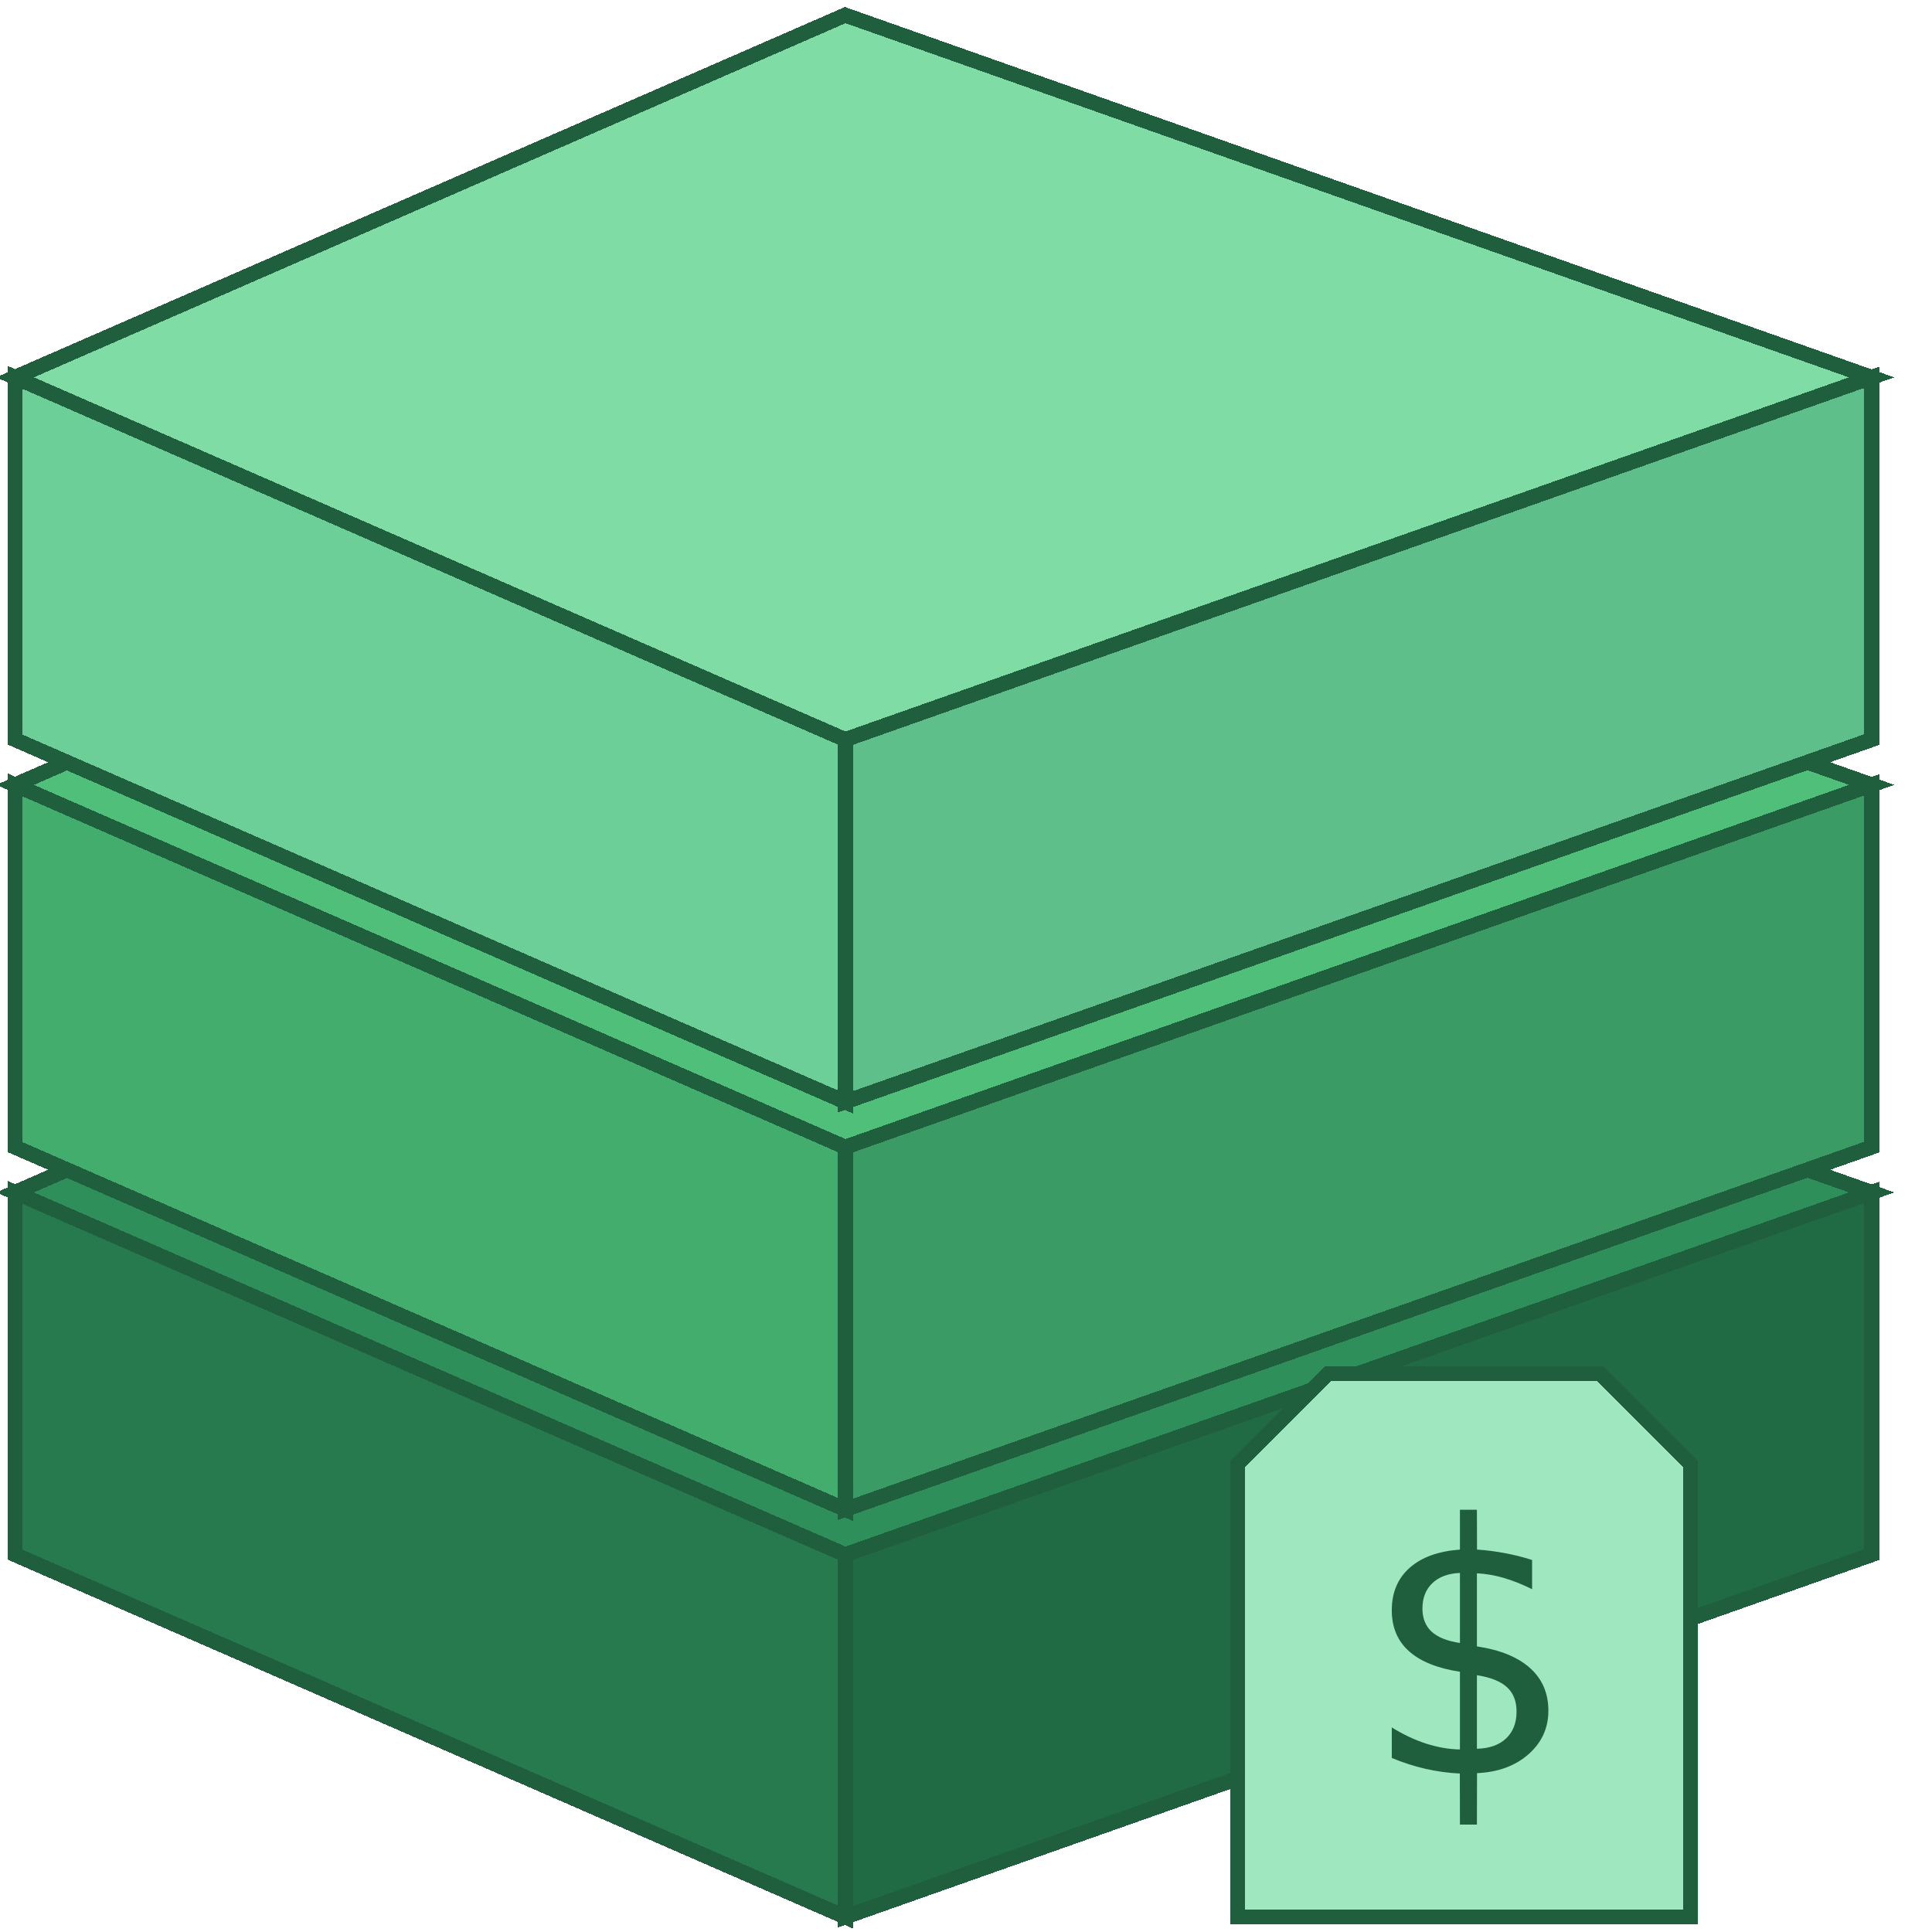
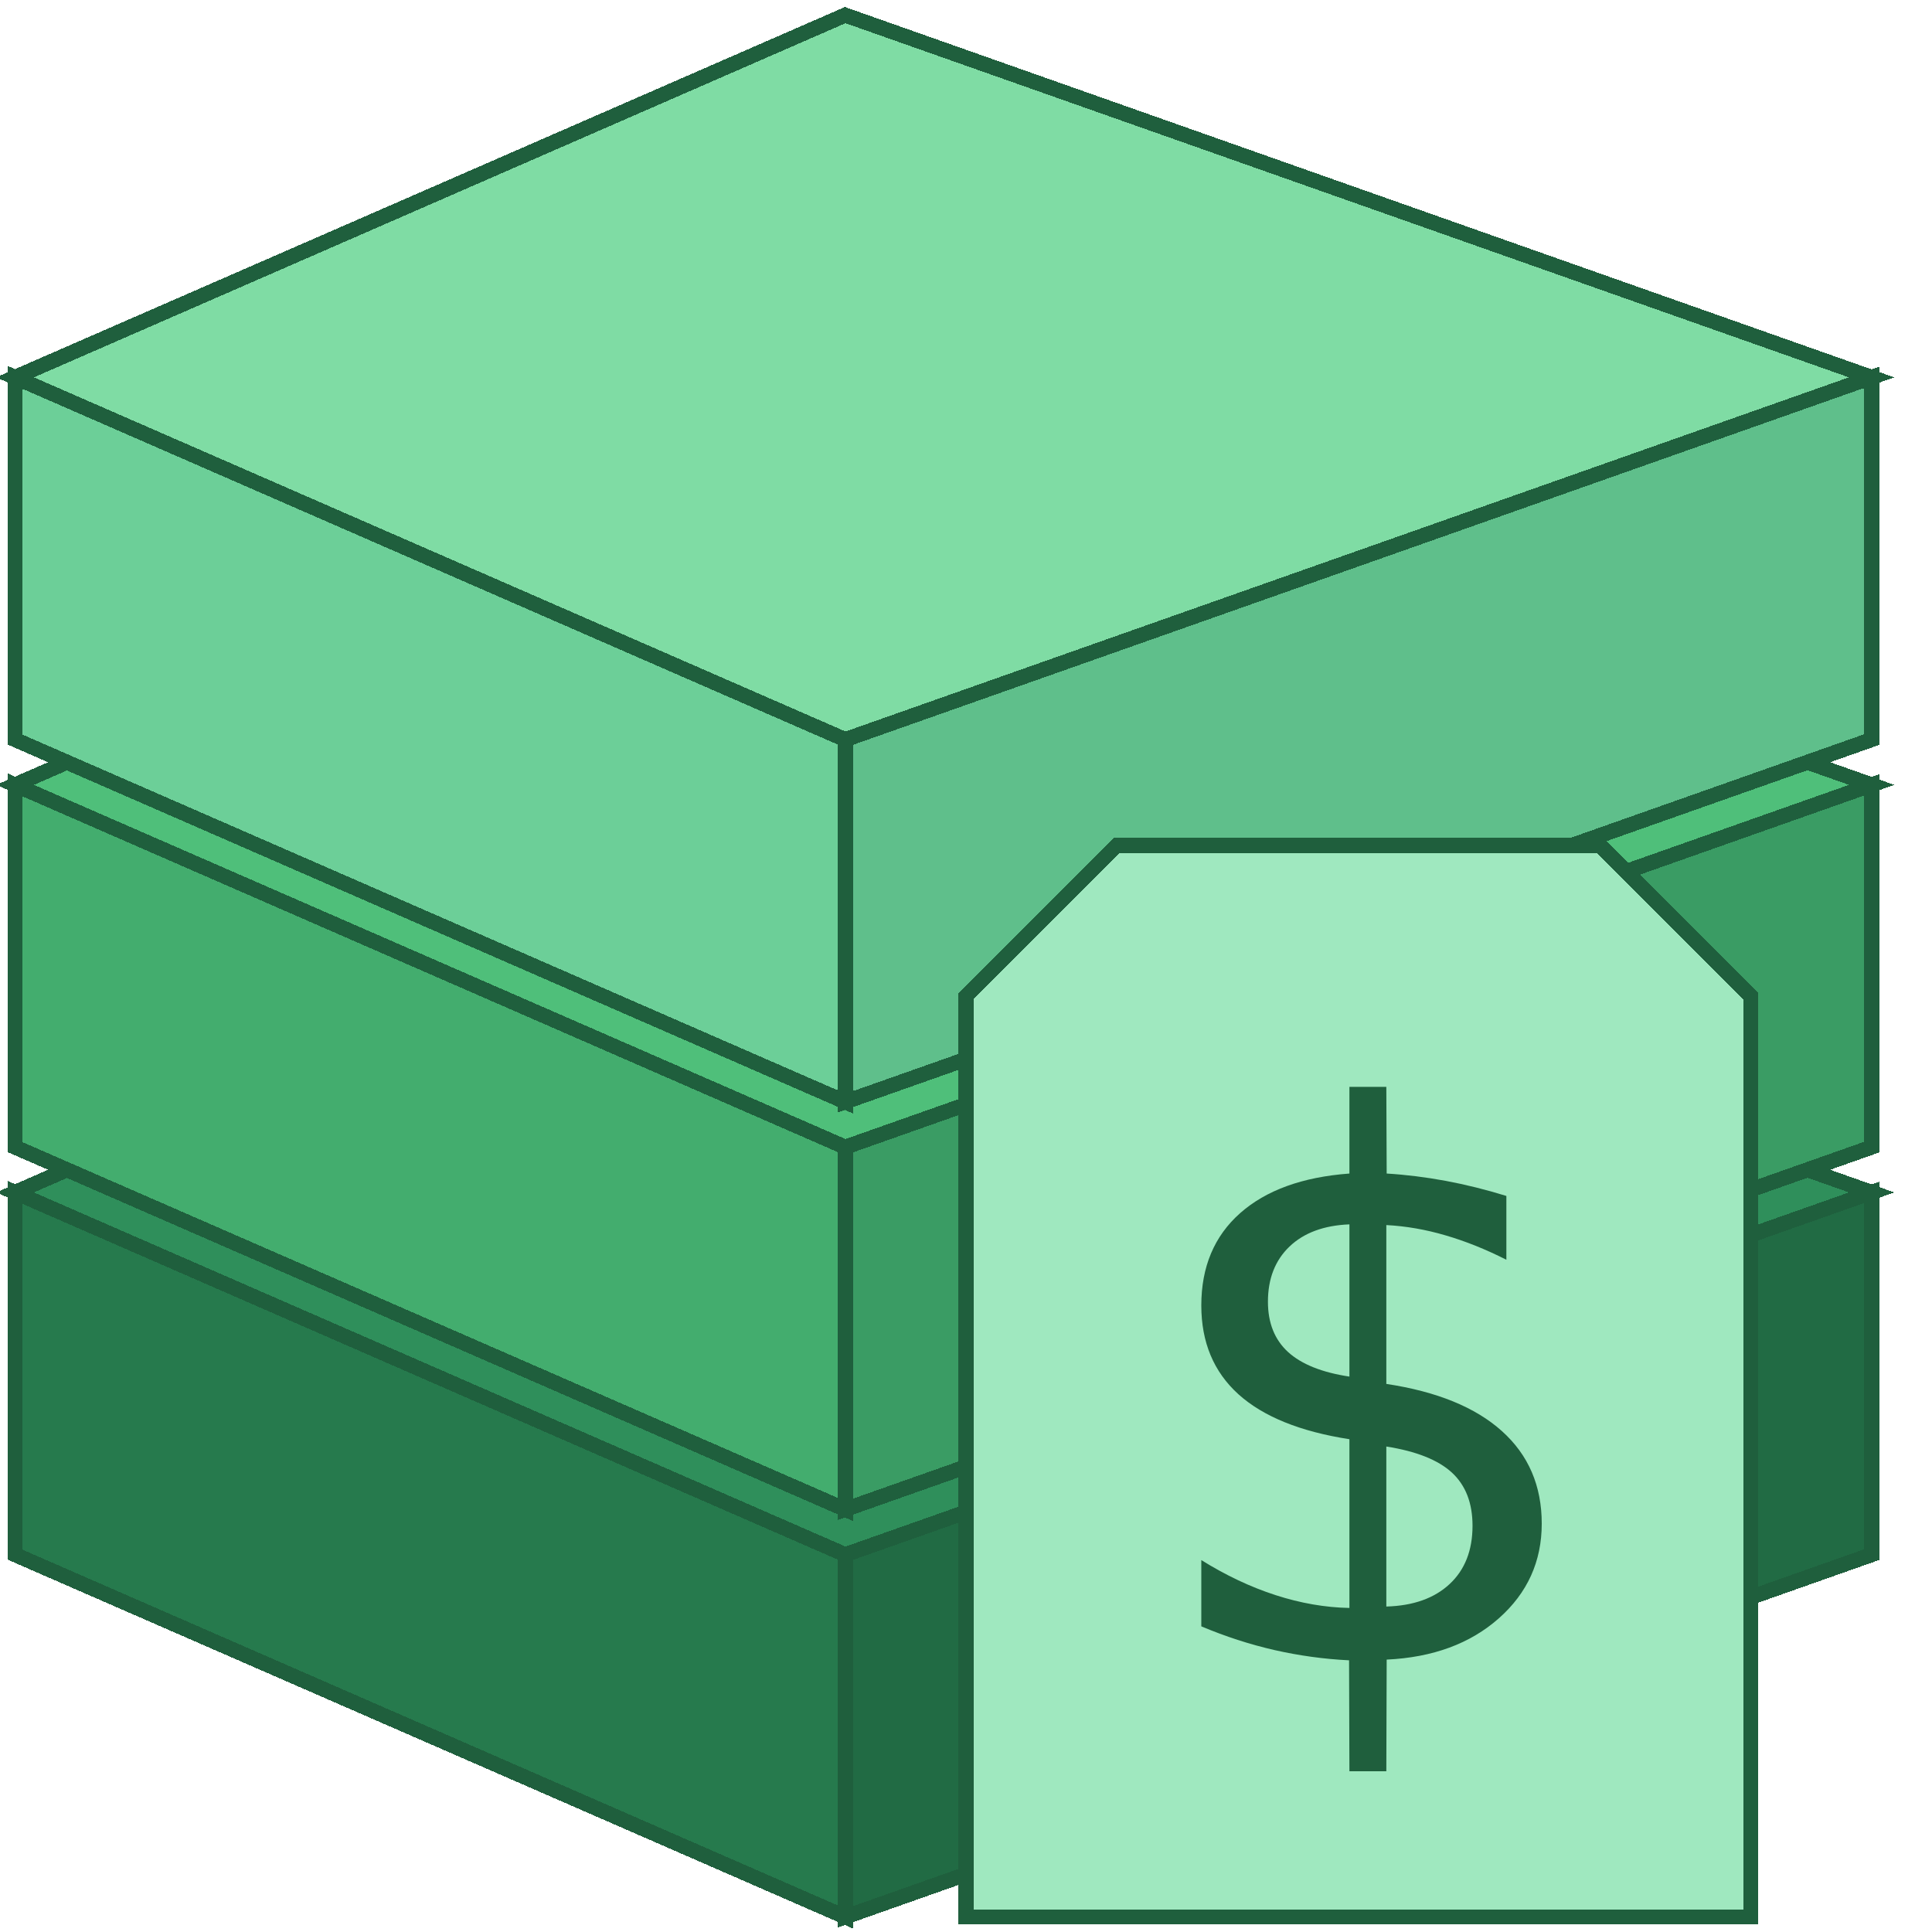
<svg xmlns="http://www.w3.org/2000/svg" width="256" height="256" viewBox="0 0 256 256" shape-rendering="crispEdges">
  <path d="M112 110L248 158L112 206L2 158Z" fill="#2f8f5b" stroke="#1f5f3d" stroke-width="2" />
  <path d="M2 158L112 206L112 254L2 206Z" fill="#267a4d" stroke="#1f5f3d" stroke-width="2" />
  <path d="M112 206L248 158L248 206L112 254Z" fill="#216b44" stroke="#1f5f3d" stroke-width="2" />
  <path d="M112 56L248 104L112 152L2 104Z" fill="#4fbf7a" stroke="#1f5f3d" stroke-width="2" />
  <path d="M2 104L112 152L112 200L2 152Z" fill="#43ad6e" stroke="#1f5f3d" stroke-width="2" />
  <path d="M112 152L248 104L248 152L112 200Z" fill="#3a9c64" stroke="#1f5f3d" stroke-width="2" />
  <path d="M112 2L248 50L112 98L2 50Z" fill="#7fdca4" stroke="#1f5f3d" stroke-width="2" />
  <path d="M2 50L112 98L112 146L2 98Z" fill="#6ccf98" stroke="#1f5f3d" stroke-width="2" />
  <path d="M112 98L248 50L248 98L112 146Z" fill="#5fbf8b" stroke="#1f5f3d" stroke-width="2" />
-   <path d="M176 182 L212 182 L224 194 L224 254 L164 254 L164 194 Z" fill="#9fe8bf" stroke="#1f5f3d" stroke-width="2" />
-   <text x="194" y="235" font-family="monospace" font-size="46" text-anchor="middle" fill="#1f5f3d">$</text>
+   <path d="M148 112 L212 112 L232 132 L232 254 L128 254 L128 132 Z" fill="#9fe8bf" stroke="#1f5f3d" stroke-width="2" />
+   <text x="180" y="220" font-family="monospace" font-size="100" text-anchor="middle" fill="#1f5f3d">$</text>
</svg>
